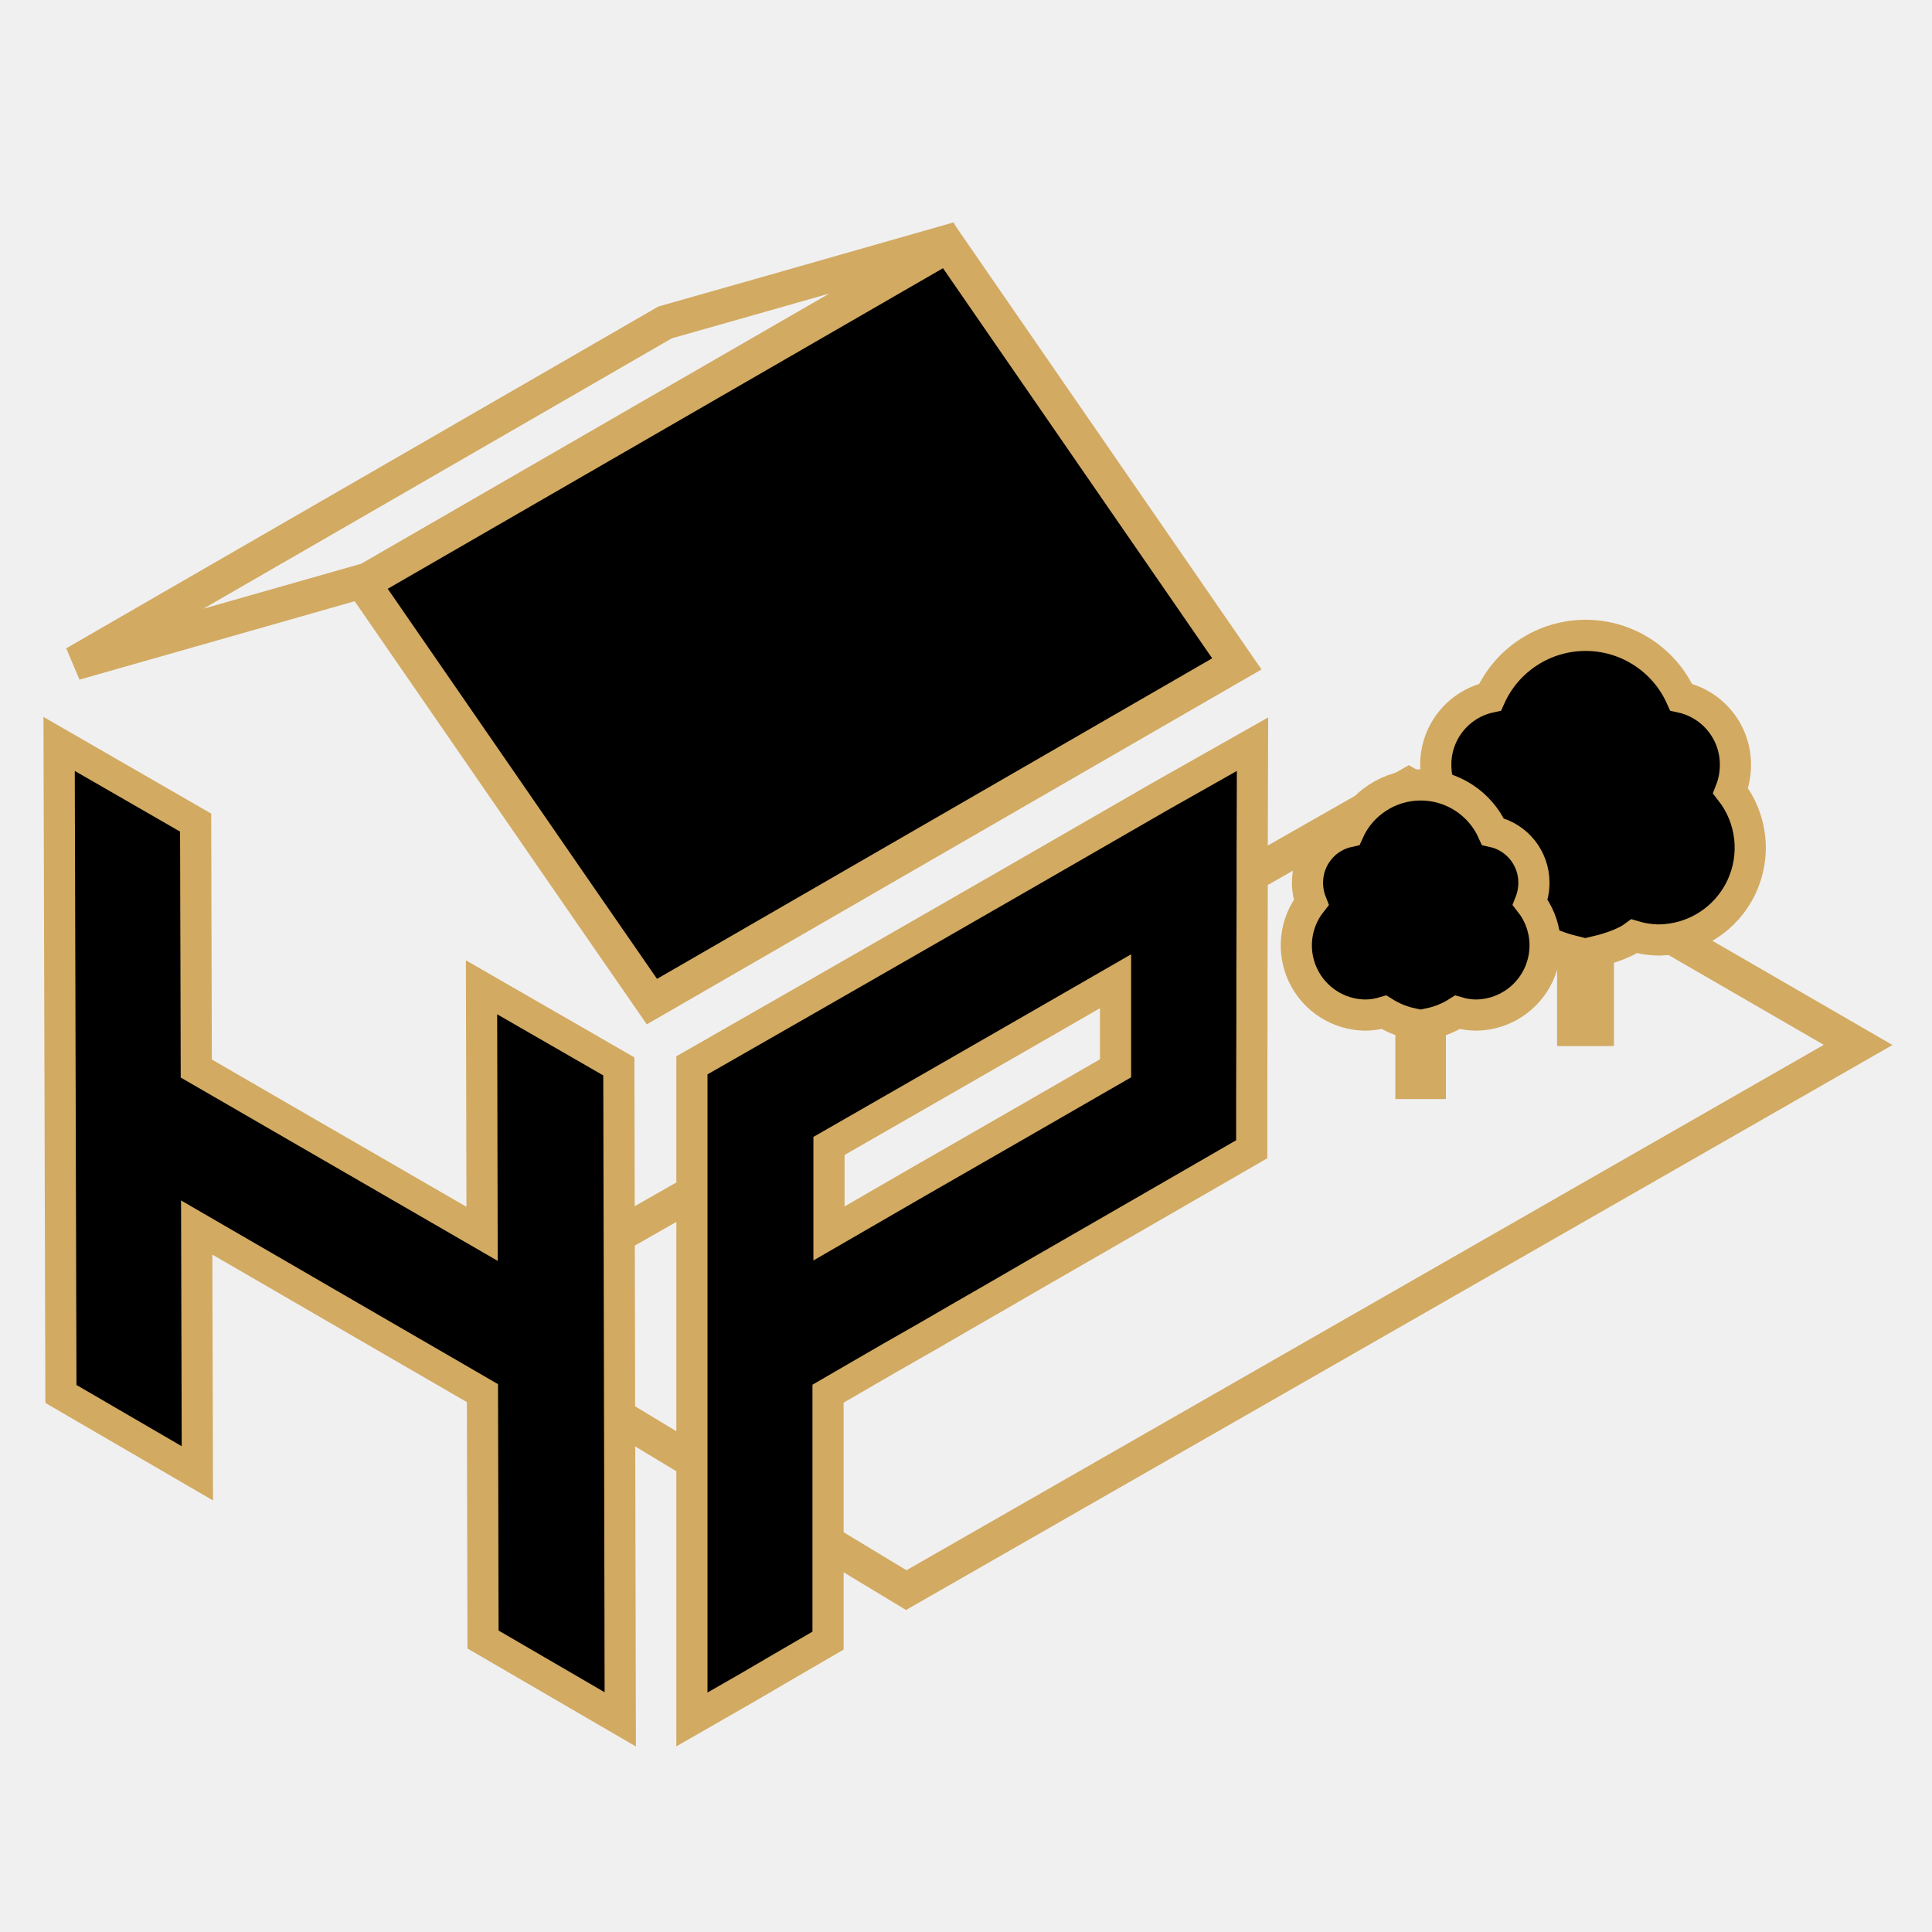
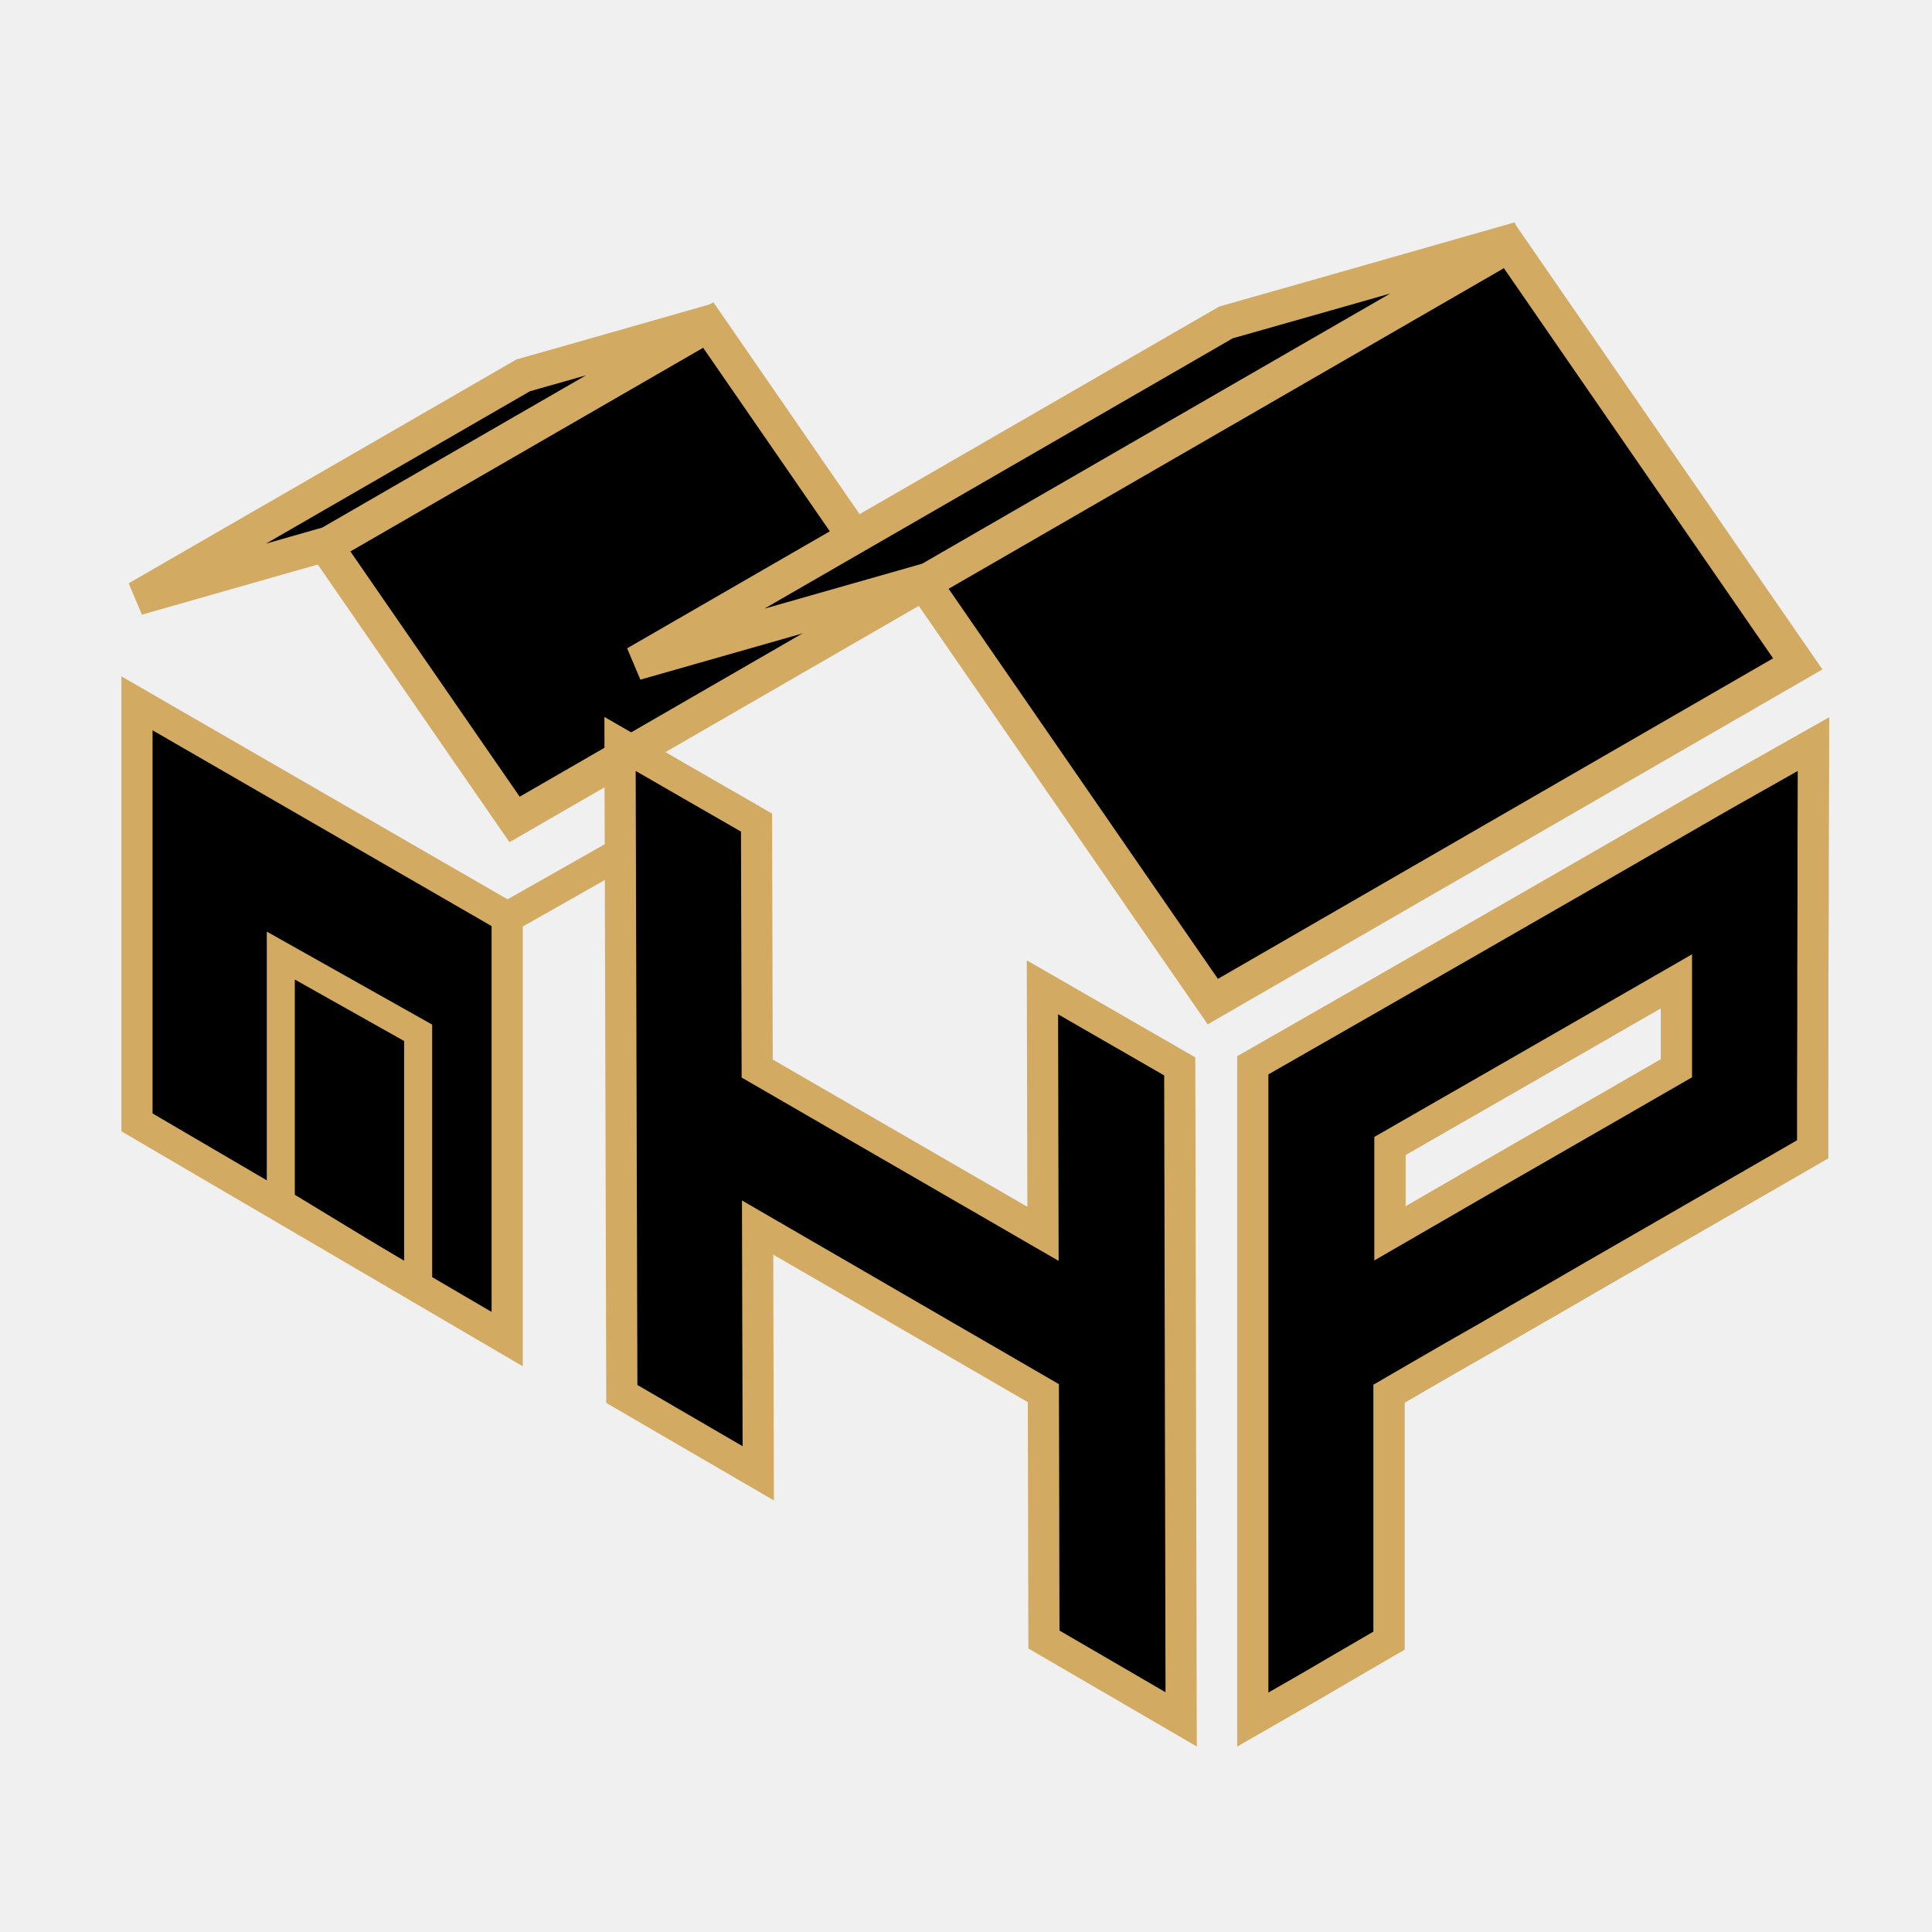
<svg xmlns="http://www.w3.org/2000/svg" width="620" height="620" viewBox="0 0 620 620">
  <defs>
    <clipPath id="clip-path">
-       <rect id="Rectangle_166" data-name="Rectangle 166" width="620" height="620" transform="translate(21 186)" fill="#fff" stroke="#707070" stroke-width="1" />
+       <rect id="Rectangle_165" data-name="Rectangle 165" width="620" height="620" transform="translate(673 230)" stroke="#707070" stroke-width="1" />
    </clipPath>
  </defs>
-   <g id="Mask_Group_9" data-name="Mask Group 9" transform="translate(-21 -186)" clip-path="url(#clip-path)">
-     <g id="Group_12" data-name="Group 12" transform="translate(-142 150)">
-       <path id="Path_33" data-name="Path 33" d="M1022.6,168,717.131,342.954,575.265,257.261l303.148-172.7Z" transform="translate(-263.311 203.328)" fill="none" stroke="#d2aa62" stroke-width="11" />
-       <path id="iconmonstr-tree-2" d="M58.924,126.808H50.683V101.293c-3.672-.914-8.6-2.652-11.438-4.729a28.4,28.4,0,0,1-8.184,1.189A29.595,29.595,0,0,1,8.325,49.878a22.567,22.567,0,0,1-1.569-8.269A22.126,22.126,0,0,1,24.181,19.84a33.606,33.606,0,0,1,61.317.005,22.117,22.117,0,0,1,17.42,21.763,22.651,22.651,0,0,1-1.564,8.269A29.6,29.6,0,0,1,78.613,97.753a28.46,28.46,0,0,1-8.163-1.184c-2.737,2.045-7.663,3.8-11.525,4.724v25.515Z" transform="translate(617 239.893)" stroke="#d2aa62" stroke-width="10" fill-rule="evenodd" />
-       <path id="iconmonstr-tree-2-2" data-name="iconmonstr-tree-2" d="M45.008,95.808H38.781V76.53a27.92,27.92,0,0,1-8.642-3.573,21.456,21.456,0,0,1-6.184.9A22.36,22.36,0,0,1,6.778,37.684a17.05,17.05,0,0,1-1.186-6.247A16.717,16.717,0,0,1,18.758,14.99a25.39,25.39,0,0,1,46.327,0A16.71,16.71,0,0,1,78.247,31.437a17.113,17.113,0,0,1-1.182,6.247A22.364,22.364,0,0,1,59.884,73.856a21.5,21.5,0,0,1-6.168-.894,26.786,26.786,0,0,1-8.708,3.569V95.808Z" transform="translate(577 287.893)" stroke="#d2aa62" stroke-width="10" fill-rule="evenodd" />
-       <g id="hp3" transform="translate(-375 97)">
+   <g id="Mask_Group_8" data-name="Mask Group 8" transform="translate(-673 -230)" clip-path="url(#clip-path)">
+     <g id="Group_13" data-name="Group 13" transform="translate(-119 -165)">
+       <g id="Group_11" data-name="Group 11" transform="translate(-524.441 54.935)">
+         <g id="Path_40" data-name="Path 40" transform="translate(611.05 204.281)" fill="none">
+           <path d="M866.788,430.971l67.6-38.307Z" stroke="none" />
+           <path d="M 866.788 430.971 L 934.388 392.664 L 866.788 430.971 M 869.253 435.321 L 864.323 426.621 L 931.923 388.314 L 936.853 397.014 L 869.253 435.321 Z" stroke="none" fill="#d2aa62" />
+         </g>
+         <g id="Path_32" data-name="Path 32" transform="translate(1365.864 438.527)">
+           <path d="M 113.335 331.269 L 105.809 326.864 L -2.992 263.169 L -5.466 261.721 L -5.466 258.854 L -5.466 135.902 L -5.466 127.241 L 2.034 131.572 L 110.835 194.399 L 113.335 195.843 L 113.335 198.729 L 113.335 322.549 L 113.335 331.269 Z" stroke="none" />
+           <path d="M 108.335 322.549 L 108.335 198.729 L -0.466 135.902 L -0.466 258.854 L 108.335 322.549 M 118.335 339.99 L 103.283 331.179 L -5.518 267.484 L -10.466 264.587 L -10.466 258.854 L -10.466 135.902 L -10.466 118.58 L 4.534 127.242 L 113.336 190.069 L 118.335 192.956 L 118.335 198.729 L 118.335 322.549 L 118.335 339.99 Z" stroke="none" fill="#d2aa62" />
+         </g>
+         <path id="Path_41" data-name="Path 41" d="M843.679,252.24c-40.322,23.27-82.419,47.595-122.741,70.872-9.531-13.754-20.828-30.139-30.315-43.893h0l-30.293-43.9c39.838-23.013,82.954-47.881,122.763-70.879C802.983,193.281,823.782,223.4,843.679,252.24Z" transform="translate(760.641 279.923)" stroke="#d2aa62" stroke-width="11" />
+         <path id="Path_42" data-name="Path 42" d="M763.231,164.46c-40.205,23.2-83.712,48.28-123.888,71.5L577.82,253.5c19.38-11.172,42.531-24.579,61.948-35.752l30.963-17.876h0l15.481-8.938h0l15.474-8.938,23.107-6.562Z" transform="translate(782.66 278.519)" stroke="#d2aa62" stroke-width="11" />
+       </g>
+       <g id="hp3" transform="translate(434 456)">
        <g id="Path_20" data-name="Path 20" transform="translate(562 45.344)">
          <path d="M 175.051 445.424 L 167.514 441.037 L 156.164 434.431 L 144.827 427.836 L 133.488 421.241 L 131.009 419.799 L 131.002 416.931 L 130.969 403.751 L 130.937 390.571 L 130.915 377.387 L 130.883 364.222 L 130.85 351.042 L 130.825 340.733 L 121.98 335.601 L 110.655 329.04 L 99.339 322.488 L 88.031 315.935 L 65.438 302.83 L 54.145 296.29 L 42.871 289.76 L 39.125 287.586 L 39.136 292.038 L 39.168 305.174 L 39.201 318.322 L 39.244 331.465 L 39.277 344.606 L 39.309 357.743 L 39.331 366.461 L 31.795 362.077 L 20.532 355.525 L 9.281 348.984 L 6.794 347.539 L 6.794 347.528 L -1.971 342.432 L -4.451 340.991 L -4.459 338.122 L -4.491 324.996 L -4.534 311.875 L -4.567 298.734 L -4.599 285.608 L -4.643 272.475 L -4.675 259.335 L -4.708 246.198 L -4.751 233.066 L -4.783 219.925 L -4.816 206.788 L -4.859 193.656 L -4.892 180.504 L -4.924 167.356 L -4.967 154.224 L -5 141.072 L -5.021 132.394 L 2.497 136.728 L 13.75 143.215 L 25.011 149.701 L 36.286 156.2 L 38.782 157.639 L 38.789 160.52 L 38.822 173.678 L 38.854 186.826 L 38.897 199.98 L 38.93 213.142 L 38.963 226.29 L 38.988 236.561 L 47.772 241.641 L 59.058 248.172 L 70.343 254.702 L 81.636 261.232 L 92.941 267.761 L 92.943 267.762 L 92.946 267.764 L 104.263 274.316 L 115.577 280.855 L 126.897 287.409 L 130.71 289.612 L 130.698 285.121 L 130.666 271.93 L 130.633 258.739 L 130.612 245.544 L 130.579 232.357 L 130.547 219.167 L 130.525 210.492 L 138.042 214.821 L 149.381 221.352 L 160.741 227.893 L 172.093 234.435 L 174.589 235.874 L 174.596 238.755 L 174.628 251.967 L 174.65 265.173 L 174.683 278.371 L 174.715 291.572 L 174.737 304.778 L 174.769 317.965 L 174.802 331.166 L 174.823 344.372 L 174.856 357.559 L 174.888 370.749 L 174.91 383.944 L 174.943 397.131 L 174.975 410.322 L 174.997 423.517 L 175.029 436.703 L 175.051 445.424 Z" stroke="none" />
          <path d="M 170.029 436.716 L 169.997 423.525 L 169.975 410.334 L 169.943 397.143 L 169.91 383.953 L 169.888 370.762 L 169.856 357.571 L 169.823 344.38 L 169.802 331.179 L 169.769 317.977 L 169.737 304.786 L 169.715 291.585 L 169.683 278.383 L 169.65 265.181 L 169.628 251.98 L 169.596 238.767 L 158.246 232.226 L 146.886 225.685 L 135.547 219.154 L 135.579 232.345 L 135.612 245.536 L 135.633 258.727 L 135.666 271.918 L 135.698 285.108 L 135.731 298.288 L 124.392 291.736 L 113.075 285.184 L 101.758 278.643 L 90.44 272.091 L 79.134 265.56 L 67.838 259.03 L 56.554 252.5 L 45.269 245.969 L 33.995 239.45 L 33.963 226.302 L 33.93 213.155 L 33.898 199.996 L 33.854 186.838 L 33.822 173.69 L 33.789 160.532 L 22.515 154.034 L 11.252 147.547 L -2.022705120907631e-05 141.06 L 0.032 154.208 L 0.076 167.344 L 0.108 180.492 L 0.141 193.639 L 0.184 206.776 L 0.217 219.912 L 0.249 233.049 L 0.292 246.186 L 0.325 259.322 L 0.357 272.459 L 0.401 285.596 L 0.433 298.721 L 0.466 311.858 L 0.509 324.984 L 0.541 338.11 L 11.794 344.651 L 11.794 344.662 L 23.046 351.203 L 34.309 357.755 L 34.277 344.618 L 34.244 331.482 L 34.201 318.334 L 34.168 305.187 L 34.136 292.05 L 34.103 278.892 L 45.377 285.433 L 56.651 291.964 L 67.947 298.505 L 90.538 311.609 L 101.844 318.161 L 113.161 324.713 L 124.489 331.276 L 135.818 337.85 L 135.85 351.03 L 135.883 364.21 L 135.915 377.379 L 135.937 390.559 L 135.969 403.739 L 136.002 416.919 L 147.341 423.514 L 158.679 430.11 L 170.029 436.716 M 180.072 454.132 L 164.999 445.358 L 153.649 438.752 L 142.313 432.158 L 130.974 425.563 L 126.016 422.679 L 126.002 416.943 L 125.969 403.764 L 125.937 390.583 L 125.915 377.395 L 125.883 364.234 L 125.85 351.054 L 125.832 343.617 L 119.47 339.925 L 108.148 333.366 L 96.834 326.815 L 85.524 320.261 L 62.929 307.155 L 51.64 300.617 L 44.146 296.277 L 44.168 305.162 L 44.201 318.31 L 44.244 331.449 L 44.277 344.594 L 44.309 357.73 L 44.352 375.166 L 29.281 366.399 L 18.018 359.847 L 6.768 353.307 L -4.491 346.751 L -9.444 343.867 L -9.458 338.134 L -9.491 325.009 L -9.534 311.891 L -9.567 298.746 L -9.599 285.62 L -9.643 272.492 L -9.675 259.347 L -9.708 246.21 L -9.751 233.082 L -9.783 219.937 L -9.816 206.8 L -9.859 193.672 L -9.892 180.516 L -9.924 167.369 L -9.967 154.241 L -10 141.085 L -10.043 123.727 L 4.995 132.397 L 16.247 138.884 L 27.506 145.369 L 38.783 151.868 L 43.775 154.746 L 43.789 160.507 L 43.822 173.666 L 43.854 186.813 L 43.897 199.963 L 43.93 213.13 L 43.962 226.277 L 43.981 233.672 L 50.275 237.312 L 61.562 243.844 L 72.847 250.375 L 84.139 256.903 L 95.442 263.431 L 106.768 269.989 L 118.079 276.526 L 125.688 280.932 L 125.666 271.942 L 125.634 258.751 L 125.612 245.552 L 125.579 232.37 L 125.547 219.179 L 125.504 201.831 L 140.538 210.489 L 151.876 217.019 L 163.236 223.56 L 174.589 230.103 L 179.582 232.98 L 179.596 238.743 L 179.628 251.955 L 179.65 265.165 L 179.683 278.358 L 179.715 291.56 L 179.737 304.77 L 179.769 317.952 L 179.802 331.154 L 179.823 344.364 L 179.856 357.546 L 179.888 370.737 L 179.91 383.936 L 179.942 397.119 L 179.975 410.31 L 179.997 423.509 L 180.029 436.691 L 180.072 454.132 Z" stroke="none" fill="#d2aa62" />
        </g>
        <g id="Path_21" data-name="Path 21" transform="translate(10.61 -118.876)">
          <path d="M 749.43 609.669 L 749.43 601.034 L 749.43 587.814 L 749.43 574.595 L 749.43 561.376 L 749.43 548.156 L 749.43 534.937 L 749.43 521.717 L 749.43 508.487 L 749.43 495.268 L 749.43 482.038 L 749.43 468.807 L 749.43 455.588 L 749.43 442.358 L 749.43 429.128 L 749.43 402.656 L 749.43 399.756 L 751.948 398.316 L 763.333 391.804 L 774.705 385.293 L 786.08 378.781 L 797.429 372.271 L 808.781 365.759 L 820.134 359.247 L 831.461 352.737 L 842.792 346.225 L 854.123 339.713 L 865.428 333.203 L 876.712 326.693 L 888.025 320.179 L 899.309 313.669 L 899.328 313.658 L 899.347 313.648 L 921.846 300.927 L 929.331 296.695 L 929.307 305.294 L 929.231 331.635 L 929.231 344.797 L 929.231 344.804 L 929.231 344.811 L 929.155 371.142 L 929.155 384.303 L 929.155 384.31 L 929.155 384.318 L 929.079 410.648 L 929.079 423.799 L 929.079 426.685 L 926.579 428.128 L 915.302 434.64 L 904.013 441.154 L 892.726 447.666 L 881.426 454.179 L 870.115 460.692 L 858.81 467.201 L 847.499 473.762 L 847.491 473.766 L 847.484 473.771 L 836.166 480.282 L 824.846 486.841 L 824.832 486.85 L 824.818 486.858 L 813.306 493.427 L 801.981 499.983 L 801.981 499.983 L 793.119 505.126 L 793.119 515.444 L 793.119 528.653 L 793.119 541.861 L 793.119 555.07 L 793.119 568.278 L 793.119 581.487 L 793.119 584.363 L 790.633 585.809 L 779.269 592.419 L 767.883 599.077 L 767.866 599.087 L 767.848 599.097 L 756.919 605.37 L 749.43 609.669 Z M 793.423 425.62 L 793.423 435.943 L 793.423 449.152 L 793.423 453.703 L 797.272 451.477 L 808.625 444.911 L 819.965 438.345 L 819.971 438.341 L 819.978 438.337 L 831.309 431.825 L 842.64 425.313 L 853.971 418.801 L 865.277 412.292 L 876.573 405.781 L 885.379 400.71 L 885.379 390.414 L 885.379 377.238 L 885.379 372.769 L 881.578 374.96 L 870.267 381.473 L 858.957 387.985 L 847.623 394.499 L 836.292 401.011 L 824.961 407.523 L 813.605 414.037 L 802.265 420.548 L 793.423 425.62 Z" stroke="none" />
          <path d="M 924.307 305.28 L 901.808 318 L 890.52 324.512 L 879.211 331.024 L 867.923 337.536 L 856.614 344.048 L 845.283 350.56 L 833.953 357.072 L 822.622 363.584 L 811.269 370.096 L 799.916 376.608 L 788.564 383.12 L 777.189 389.632 L 765.815 396.144 L 754.43 402.656 L 754.43 429.128 L 754.43 442.358 L 754.43 455.588 L 754.43 468.807 L 754.43 482.038 L 754.43 495.268 L 754.43 508.487 L 754.43 521.717 L 754.43 534.937 L 754.43 548.156 L 754.43 561.375 L 754.43 574.595 L 754.43 587.814 L 754.43 601.034 L 765.359 594.76 L 776.755 588.096 L 788.119 581.487 L 788.119 568.278 L 788.119 555.07 L 788.119 541.861 L 788.119 528.653 L 788.119 515.444 L 788.119 502.246 L 799.471 495.659 L 810.813 489.092 L 822.339 482.515 L 833.67 475.949 L 844.99 469.437 L 856.31 462.871 L 867.62 456.359 L 878.929 449.847 L 890.227 443.335 L 901.515 436.823 L 912.802 430.311 L 924.079 423.799 L 924.079 410.633 L 924.155 384.303 L 924.155 371.127 L 924.231 344.797 L 924.231 331.621 L 924.307 305.28 M 788.423 462.371 L 788.423 449.152 L 788.423 435.943 L 788.423 422.724 L 799.775 416.212 L 811.117 409.7 L 822.47 403.188 L 833.801 396.676 L 845.132 390.164 L 856.462 383.652 L 867.772 377.14 L 879.081 370.628 L 890.379 364.116 L 890.379 377.238 L 890.379 390.414 L 890.379 403.601 L 879.07 410.113 L 867.772 416.625 L 856.462 423.137 L 845.132 429.649 L 833.801 436.161 L 822.47 442.673 L 811.128 449.239 L 799.775 455.805 L 788.423 462.371 M 934.356 288.111 L 934.307 305.309 L 934.231 331.65 L 934.231 344.797 L 934.155 371.156 L 934.155 384.303 L 934.079 410.662 L 934.079 423.799 L 934.079 429.571 L 929.08 432.458 L 917.803 438.97 L 906.512 445.484 L 895.224 451.996 L 883.922 458.511 L 872.61 465.025 L 861.3 471.537 L 850.008 478.087 L 838.657 484.617 L 827.353 491.167 L 815.769 497.778 L 804.482 504.313 L 798.119 508.005 L 798.119 515.444 L 798.119 528.653 L 798.119 541.861 L 798.119 555.07 L 798.119 568.278 L 798.119 581.487 L 798.119 587.239 L 793.147 590.131 L 781.783 596.741 L 770.407 603.393 L 759.408 609.707 L 744.43 618.304 L 744.43 601.034 L 744.43 587.814 L 744.43 574.595 L 744.43 561.375 L 744.43 548.156 L 744.43 534.937 L 744.43 521.717 L 744.43 508.487 L 744.43 495.268 L 744.43 482.038 L 744.43 468.807 L 744.43 455.588 L 744.43 442.358 L 744.43 429.128 L 744.43 402.656 L 744.43 396.856 L 749.465 393.976 L 760.85 387.464 L 772.221 380.954 L 783.595 374.442 L 794.941 367.934 L 806.293 361.422 L 817.646 354.91 L 828.97 348.402 L 840.301 341.89 L 851.631 335.378 L 862.933 328.87 L 874.214 322.362 L 885.53 315.846 L 896.81 309.338 L 919.385 296.575 L 934.356 288.111 Z M 880.379 397.819 L 880.379 390.414 L 880.379 381.42 L 872.762 385.806 L 861.452 392.318 L 850.114 398.834 L 838.783 405.346 L 827.453 411.858 L 816.093 418.374 L 804.755 424.884 L 798.423 428.516 L 798.423 435.943 L 798.423 445.035 L 806.121 440.582 L 817.459 434.018 L 828.818 427.49 L 840.149 420.978 L 851.479 414.466 L 862.782 407.959 L 874.076 401.449 L 880.379 397.819 Z" stroke="none" fill="#d2aa62" />
        </g>
        <path id="Path_22" data-name="Path 22" d="M940.735,298.717C879.068,334.3,814.688,371.506,753.021,407.1c-14.576-21.034-31.854-46.093-46.362-67.127h0L660.33,272.839c60.927-35.195,126.866-73.227,187.748-108.4C878.5,208.549,910.305,254.608,940.735,298.717Z" transform="translate(-5.818 -146.674)" stroke="#d2aa62" stroke-width="11" />
-         <path id="Path_23" data-name="Path 23" d="M861.378,164.46C799.89,199.943,733.352,238.3,671.91,273.814l-94.09,26.815c29.638-17.087,65.044-37.591,94.74-54.677l47.353-27.339h0l23.676-13.669h0l23.665-13.669,35.338-10.036Z" transform="translate(-15.82 -148.81)" fill="none" stroke="#d2aa62" stroke-width="11" />
+         <path id="Path_23" data-name="Path 23" d="M861.378,164.46C799.89,199.943,733.352,238.3,671.91,273.814l-94.09,26.815c29.638-17.087,65.044-37.591,94.74-54.677l47.353-27.339h0l23.676-13.669h0l23.665-13.669,35.338-10.036Z" transform="translate(-15.82 -148.81)" stroke="#d2aa62" stroke-width="11" />
+         <g id="Path_58" data-name="Path 58" transform="translate(10.61 -118.876)">
+           <path d="M 749.43 609.669 L 749.43 601.034 L 749.43 587.814 L 749.43 574.595 L 749.43 561.376 L 749.43 548.156 L 749.43 534.937 L 749.43 521.717 L 749.43 508.487 L 749.43 495.268 L 749.43 482.038 L 749.43 468.807 L 749.43 455.588 L 749.43 442.358 L 749.43 429.128 L 749.43 402.656 L 749.43 399.756 L 751.948 398.316 L 763.333 391.804 L 774.705 385.293 L 786.08 378.781 L 797.429 372.271 L 808.781 365.759 L 820.134 359.247 L 831.461 352.737 L 842.792 346.225 L 854.123 339.713 L 865.428 333.203 L 876.712 326.693 L 888.025 320.179 L 899.309 313.669 L 899.328 313.658 L 899.347 313.648 L 921.846 300.927 L 929.331 296.695 L 929.307 305.294 L 929.231 331.635 L 929.231 344.797 L 929.231 344.804 L 929.231 344.811 L 929.155 371.142 L 929.155 384.303 L 929.155 384.31 L 929.155 384.318 L 929.079 410.648 L 929.079 423.799 L 929.079 426.685 L 926.579 428.128 L 915.302 434.64 L 904.013 441.154 L 892.726 447.666 L 881.426 454.179 L 870.115 460.692 L 858.81 467.201 L 847.499 473.762 L 847.491 473.766 L 847.484 473.771 L 836.166 480.282 L 824.846 486.841 L 824.832 486.85 L 824.818 486.858 L 813.306 493.427 L 801.981 499.983 L 801.981 499.983 L 793.119 505.126 L 793.119 515.444 L 793.119 528.653 L 793.119 541.861 L 793.119 555.07 L 793.119 568.278 L 793.119 581.487 L 793.119 584.363 L 790.633 585.809 L 779.269 592.419 L 767.883 599.077 L 767.866 599.087 L 767.848 599.097 L 756.919 605.37 L 749.43 609.669 Z M 793.423 425.62 L 793.423 435.943 L 793.423 449.152 L 793.423 453.703 L 797.272 451.477 L 808.625 444.911 L 819.965 438.345 L 819.971 438.341 L 819.978 438.337 L 831.309 431.825 L 842.64 425.313 L 853.971 418.801 L 865.277 412.292 L 876.573 405.781 L 885.379 400.71 L 885.379 390.414 L 885.379 377.238 L 885.379 372.769 L 881.578 374.96 L 870.267 381.473 L 858.957 387.985 L 847.623 394.499 L 836.292 401.011 L 824.961 407.523 L 813.605 414.037 L 802.265 420.548 L 793.423 425.62 Z" stroke="none" />
+           <path d="M 924.307 305.28 L 901.808 318 L 890.52 324.512 L 879.211 331.024 L 867.923 337.536 L 856.614 344.048 L 845.283 350.56 L 833.953 357.072 L 822.622 363.584 L 811.269 370.096 L 799.916 376.608 L 788.564 383.12 L 777.189 389.632 L 765.815 396.144 L 754.43 402.656 L 754.43 429.128 L 754.43 442.358 L 754.43 455.588 L 754.43 468.807 L 754.43 482.038 L 754.43 495.268 L 754.43 508.487 L 754.43 521.717 L 754.43 534.937 L 754.43 548.156 L 754.43 561.375 L 754.43 574.595 L 754.43 587.814 L 754.43 601.034 L 765.359 594.76 L 776.755 588.096 L 788.119 581.487 L 788.119 568.278 L 788.119 555.07 L 788.119 541.861 L 788.119 528.653 L 788.119 515.444 L 788.119 502.246 L 799.471 495.659 L 810.813 489.092 L 822.339 482.515 L 833.67 475.949 L 844.99 469.437 L 856.31 462.871 L 867.62 456.359 L 878.929 449.847 L 890.227 443.335 L 901.515 436.823 L 912.802 430.311 L 924.079 423.799 L 924.079 410.633 L 924.155 384.303 L 924.155 371.127 L 924.231 344.797 L 924.231 331.621 L 924.307 305.28 M 788.423 462.371 L 788.423 449.152 L 788.423 435.943 L 788.423 422.724 L 799.775 416.212 L 811.117 409.7 L 822.47 403.188 L 833.801 396.676 L 845.132 390.164 L 856.462 383.652 L 867.772 377.14 L 879.081 370.628 L 890.379 364.116 L 890.379 377.238 L 890.379 390.414 L 890.379 403.601 L 879.07 410.113 L 867.772 416.625 L 856.462 423.137 L 845.132 429.649 L 833.801 436.161 L 822.47 442.673 L 811.128 449.239 L 799.775 455.805 L 788.423 462.371 M 934.356 288.111 L 934.307 305.309 L 934.231 331.65 L 934.231 344.797 L 934.155 371.156 L 934.155 384.303 L 934.079 410.662 L 934.079 423.799 L 934.079 429.571 L 929.08 432.458 L 917.803 438.97 L 906.512 445.484 L 895.224 451.996 L 883.922 458.511 L 872.61 465.025 L 861.3 471.537 L 850.008 478.087 L 838.657 484.617 L 827.353 491.167 L 815.769 497.778 L 804.482 504.313 L 798.119 508.005 L 798.119 515.444 L 798.119 528.653 L 798.119 541.861 L 798.119 555.07 L 798.119 568.278 L 798.119 581.487 L 798.119 587.239 L 793.147 590.131 L 781.783 596.741 L 770.407 603.393 L 759.408 609.707 L 744.43 618.304 L 744.43 601.034 L 744.43 587.814 L 744.43 574.595 L 744.43 561.375 L 744.43 548.156 L 744.43 534.937 L 744.43 521.717 L 744.43 508.487 L 744.43 495.268 L 744.43 482.038 L 744.43 468.807 L 744.43 455.588 L 744.43 442.358 L 744.43 429.128 L 744.43 402.656 L 744.43 396.856 L 749.465 393.976 L 760.85 387.464 L 772.221 380.954 L 783.595 374.442 L 794.941 367.934 L 806.293 361.422 L 817.646 354.91 L 828.97 348.402 L 840.301 341.89 L 851.631 335.378 L 862.933 328.87 L 874.214 322.362 L 885.53 315.846 L 896.81 309.338 L 919.385 296.575 L 934.356 288.111 Z M 880.379 397.819 L 880.379 390.414 L 880.379 381.42 L 872.762 385.806 L 861.452 392.318 L 850.114 398.834 L 838.783 405.346 L 827.453 411.858 L 816.093 418.374 L 804.755 424.884 L 798.423 428.516 L 798.423 435.943 L 798.423 445.035 L 806.121 440.582 L 817.459 434.018 L 828.818 427.49 L 840.149 420.978 L 851.479 414.466 L 862.782 407.959 L 874.076 401.449 L 880.379 397.819 Z" stroke="none" fill="#d2aa62" />
+         </g>
+       </g>
+       <g id="Path_67" data-name="Path 67" transform="translate(887.079 569.344)" fill="none">
+         <path d="M34.606,230.373,17.39,219.916-.466,209.071V140l35.072,19.723Z" stroke="none" />
+         <path d="M 34.606 230.373 L 34.606 159.725 L -0.466 140.001 L -0.466 209.071 L 17.39 219.916 L 34.606 230.373 M 43.606 246.369 L 29.934 238.065 L 12.718 227.609 L -5.138 216.763 L -9.466 214.134 L -9.466 209.071 L -9.466 140.001 L -9.466 124.614 L 3.945 132.157 L 39.017 151.88 L 43.606 154.46 L 43.606 159.725 L 43.606 230.373 L 43.606 246.369 Z" stroke="none" fill="#d2aa62" />
      </g>
    </g>
  </g>
</svg>
